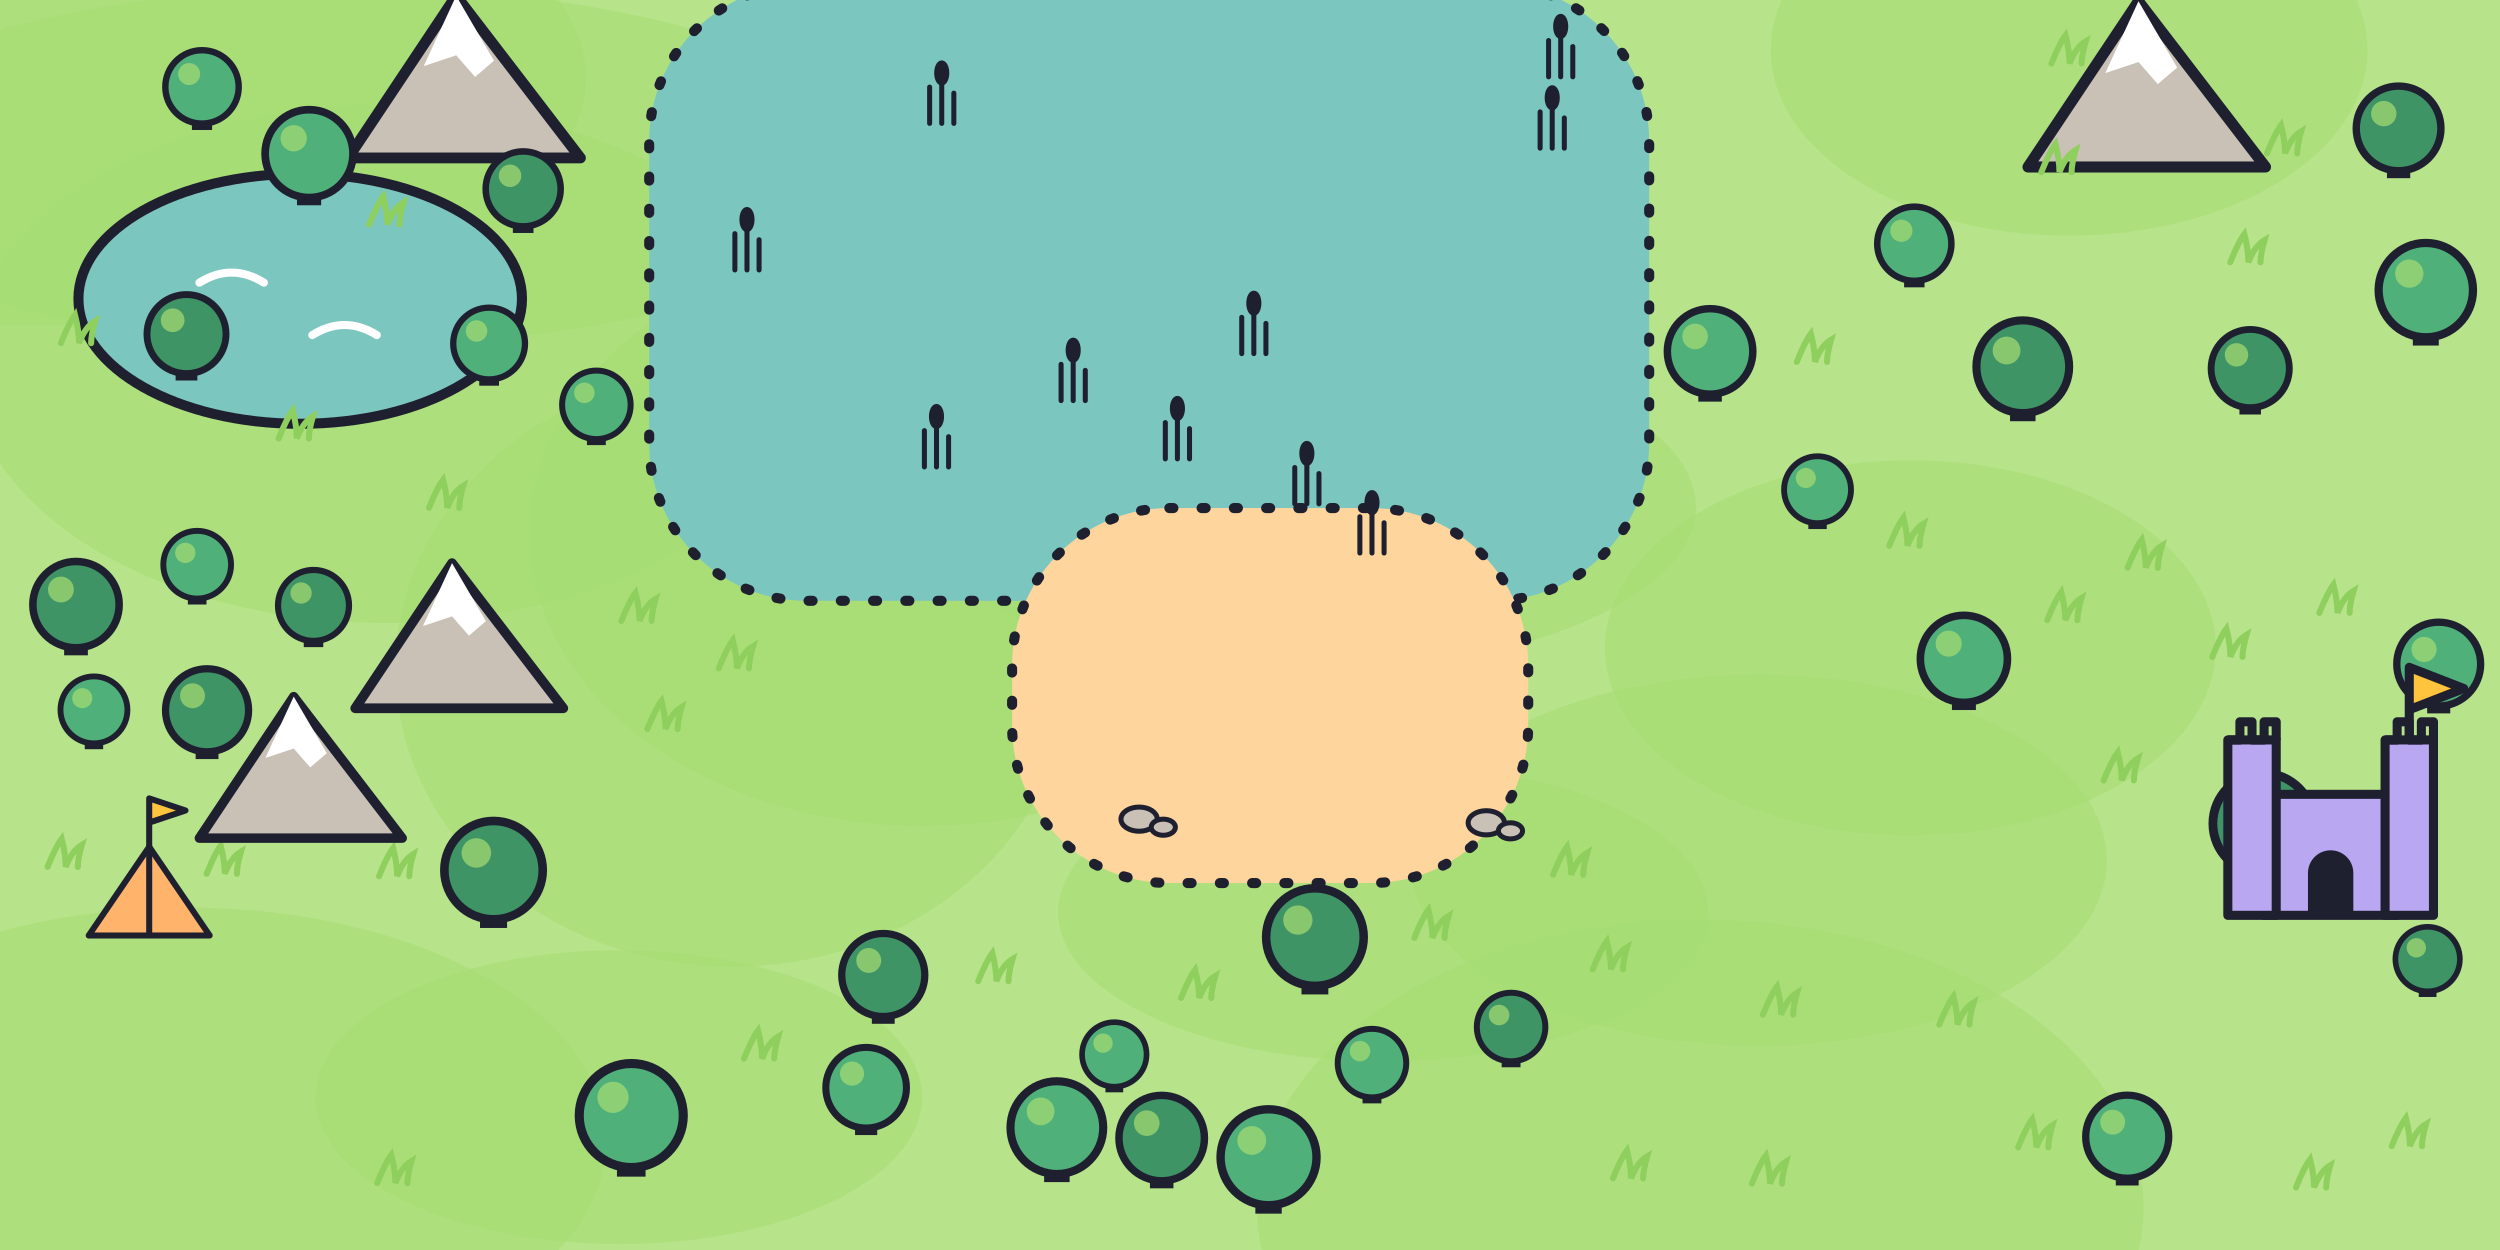
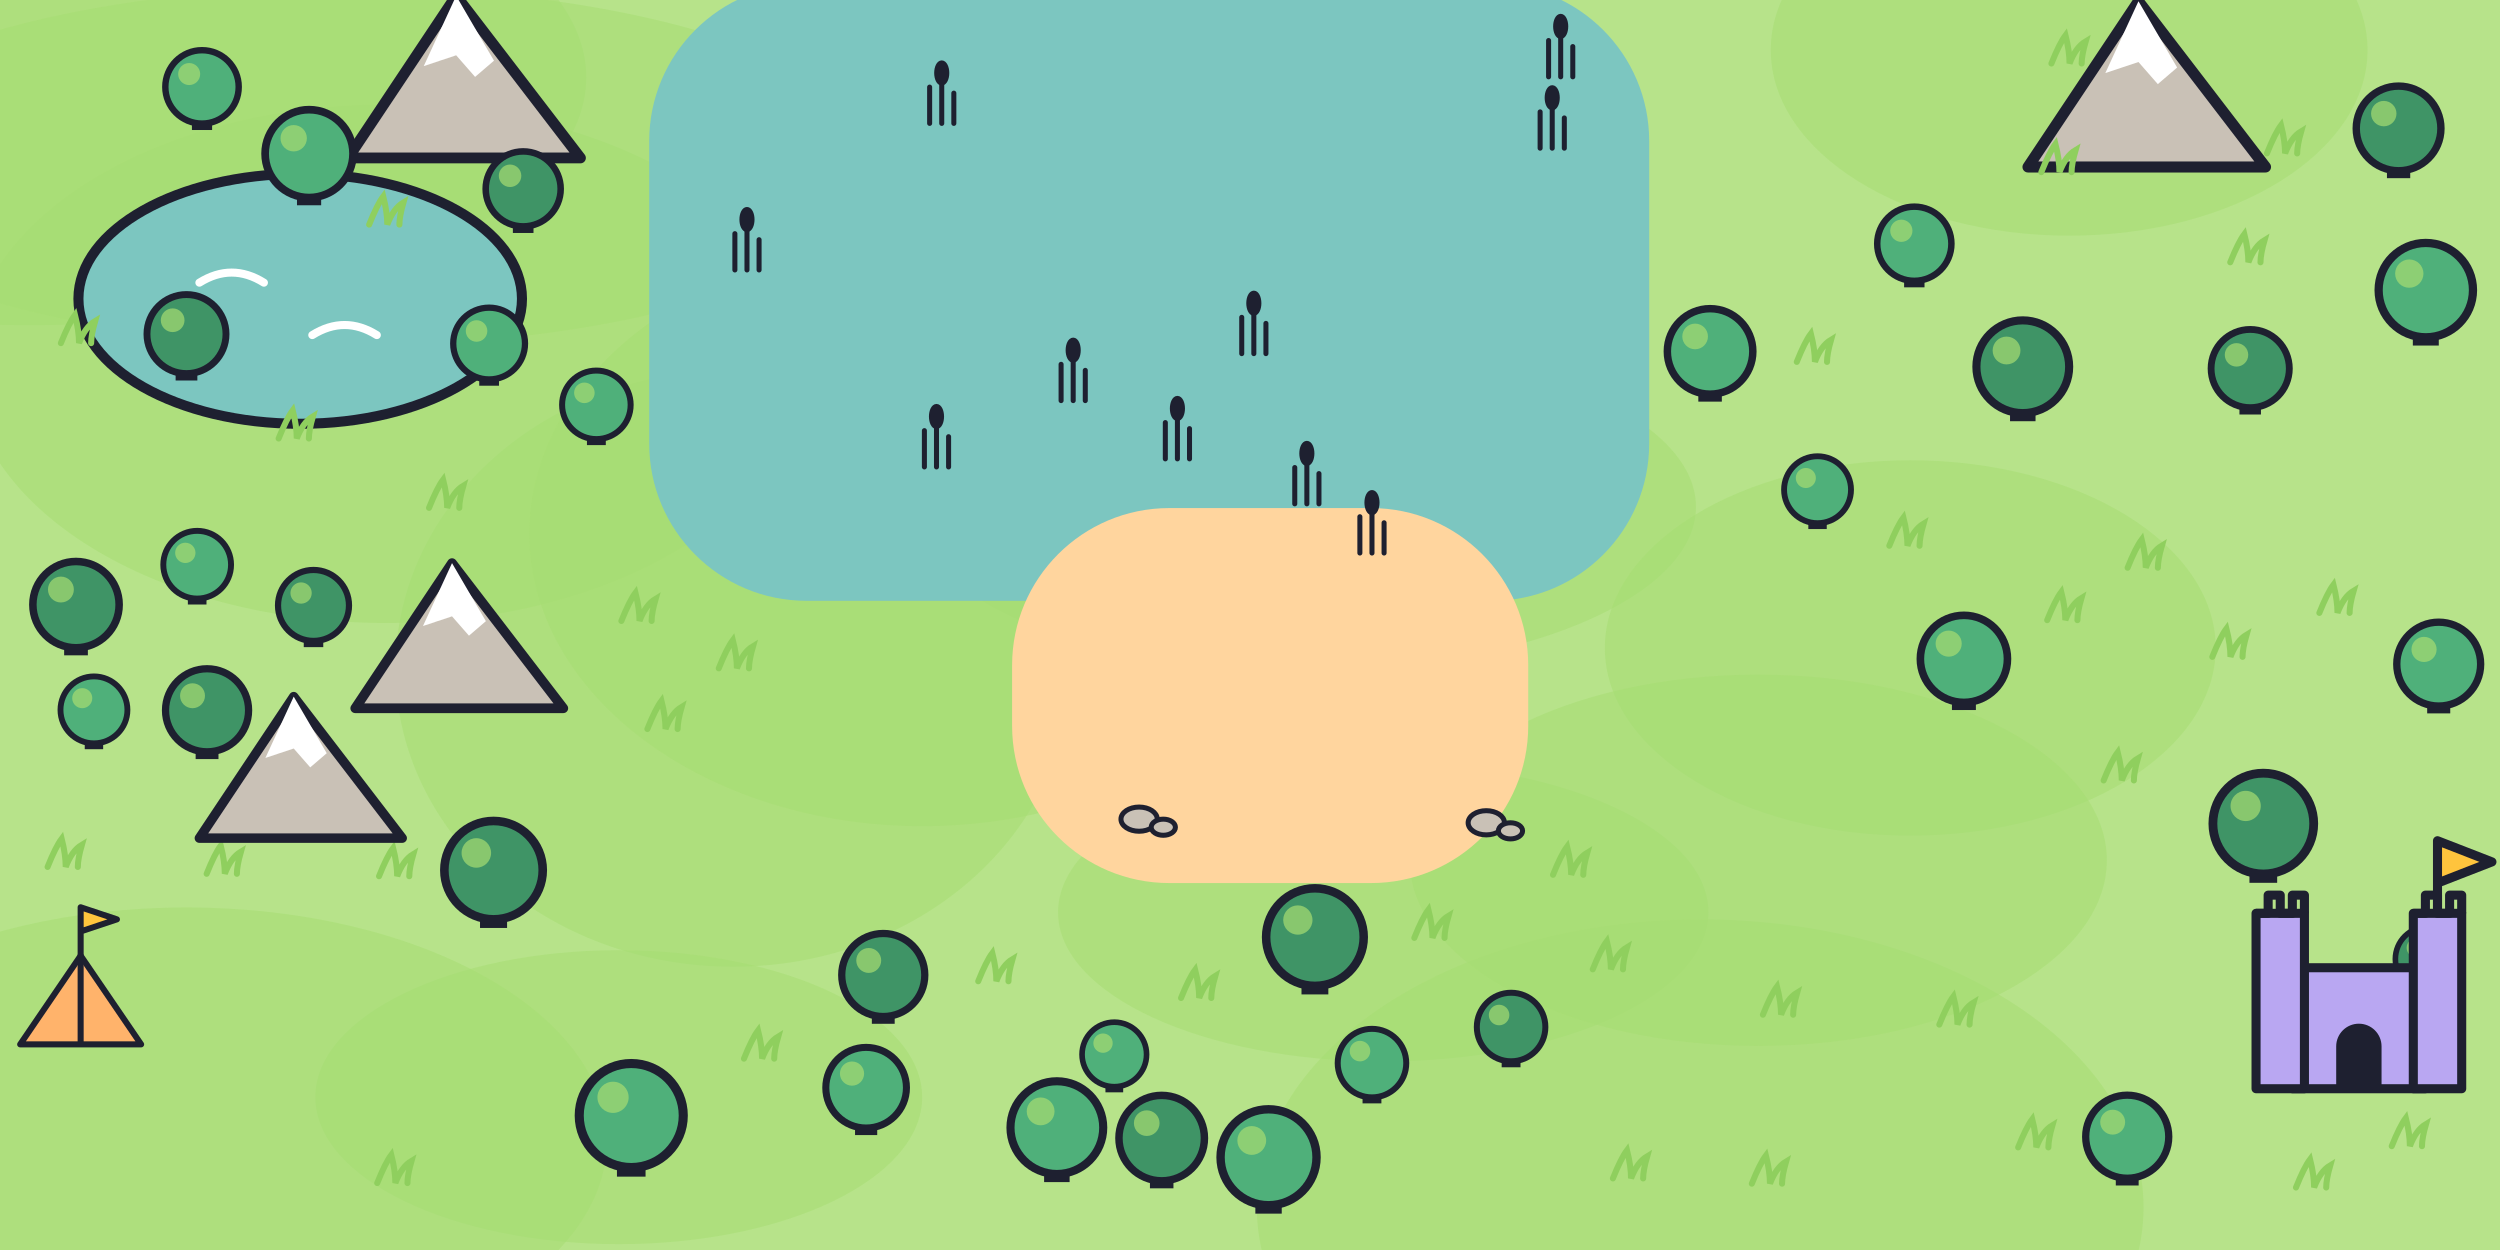
<svg xmlns="http://www.w3.org/2000/svg" width="1240" height="620" viewBox="0 0 1240 620">
  <rect width="1240" height="620" fill="#b7e38a" />
  <ellipse cx="14.5" cy="38.4" rx="276.3" ry="122.9" fill="#a6dd72" opacity="0.55" />
  <ellipse cx="646.6" cy="251.4" rx="194.6" ry="81.6" fill="#a6dd72" opacity="0.55" />
  <ellipse cx="686.1" cy="452.5" rx="161.3" ry="74.0" fill="#a6dd72" opacity="0.55" />
  <ellipse cx="947.5" cy="321.4" rx="151.5" ry="93.1" fill="#a6dd72" opacity="0.55" />
  <ellipse cx="363.6" cy="331.5" rx="167.4" ry="148.0" fill="#a6dd72" opacity="0.55" />
  <ellipse cx="306.9" cy="544.2" rx="150.5" ry="72.9" fill="#a6dd72" opacity="0.55" />
  <ellipse cx="191.8" cy="180.4" rx="207.7" ry="128.6" fill="#a6dd72" opacity="0.55" />
  <ellipse cx="92.4" cy="566.0" rx="208.6" ry="115.9" fill="#a6dd72" opacity="0.55" />
  <ellipse cx="843.3" cy="598.9" rx="219.9" ry="142.9" fill="#a6dd72" opacity="0.55" />
  <ellipse cx="1026.3" cy="24.8" rx="148.0" ry="92.1" fill="#a6dd72" opacity="0.55" />
  <ellipse cx="527.4" cy="12.5" rx="134.1" ry="129.1" fill="#a6dd72" opacity="0.55" />
  <ellipse cx="457.5" cy="264.6" rx="195.0" ry="145.2" fill="#a6dd72" opacity="0.55" />
  <ellipse cx="872.1" cy="426.7" rx="172.9" ry="92.1" fill="#a6dd72" opacity="0.55" />
  <ellipse cx="172.1" cy="82.6" rx="266.1" ry="89.0" fill="#a6dd72" opacity="0.55" />
-   <rect x="322" y="-8" width="496" height="306" rx="78" fill="#7cc6c0" stroke="#1e2030" stroke-width="5" stroke-dasharray="2 14" stroke-linecap="round" />
-   <rect x="502" y="252" width="256" height="186" rx="78" fill="#ffd59e" stroke="#1e2030" stroke-width="5" stroke-dasharray="2 14" stroke-linecap="round" />
+   <rect x="322" y="-8" width="496" height="306" rx="78" fill="#7cc6c0" />
+   <rect x="502" y="252" width="256" height="186" rx="78" fill="#ffd59e" />
  <ellipse cx="148.9" cy="148.2" rx="110" ry="62" fill="#7cc6c0" stroke="#1e2030" stroke-width="5" />
  <path d="M98.9 140.2 q16 -10 32 0 M154.9 166.2 q16 -10 32 0" fill="none" stroke="#ffffff" stroke-width="4" stroke-linecap="round" />
  <g transform="translate(774.1 38.1)" stroke="#1e2030" stroke-width="2.5" stroke-linecap="round" fill="none">
    <path d="M-6 0 V-18 M0 0 V-24 M6 0 V-15" />
    <ellipse cx="0" cy="-25" rx="2.5" ry="5" fill="#1e2030" />
  </g>
  <path d="M868.9 587.1 q4 -10 7 -14 q2 8 2 14 q3 -8 8 -11 q-2 7 -2 11" fill="none" stroke="#8fcf5e" stroke-width="3" stroke-linecap="round" />
  <path d="M790.0 480.8 q4 -10 7 -14 q2 8 2 14 q3 -8 8 -11 q-2 7 -2 11" fill="none" stroke="#8fcf5e" stroke-width="3" stroke-linecap="round" />
  <path d="M187.1 586.8 q4 -10 7 -14 q2 8 2 14 q3 -8 8 -11 q-2 7 -2 11" fill="none" stroke="#8fcf5e" stroke-width="3" stroke-linecap="round" />
  <path d="M212.8 251.9 q4 -10 7 -14 q2 8 2 14 q3 -8 8 -11 q-2 7 -2 11" fill="none" stroke="#8fcf5e" stroke-width="3" stroke-linecap="round" />
  <path d="M800.0 584.5 q4 -10 7 -14 q2 8 2 14 q3 -8 8 -11 q-2 7 -2 11" fill="none" stroke="#8fcf5e" stroke-width="3" stroke-linecap="round" />
  <path d="M1150.4 304.0 q4 -10 7 -14 q2 8 2 14 q3 -8 8 -11 q-2 7 -2 11" fill="none" stroke="#8fcf5e" stroke-width="3" stroke-linecap="round" />
  <path d="M961.9 508.2 q4 -10 7 -14 q2 8 2 14 q3 -8 8 -11 q-2 7 -2 11" fill="none" stroke="#8fcf5e" stroke-width="3" stroke-linecap="round" />
  <g transform="translate(242.6 170.4) scale(0.89)">
    <rect x="-4" y="6" width="8" height="16" fill="#7a5230" stroke="#1e2030" stroke-width="3" />
    <circle r="20" fill="#4fb07a" stroke="#1e2030" stroke-width="3.5" />
    <circle cx="-7" cy="-7" r="6" fill="#a6dd72" opacity="0.7" />
  </g>
  <g transform="translate(234.3 43.5) scale(1.34)">
    <path d="M-46 26 L-6 -34 L40 26 Z" fill="#c9c1b6" stroke="#1e2030" stroke-width="4" stroke-linejoin="round" />
    <path d="M-18 -8 L-6 -34 L8 -10 L1 -4 L-6 -12 Z" fill="#ffffff" />
  </g>
  <g transform="translate(1189.7 63.7) scale(1.05)">
    <rect x="-4" y="6" width="8" height="16" fill="#7a5230" stroke="#1e2030" stroke-width="3" />
    <circle r="20" fill="#3f9466" stroke="#1e2030" stroke-width="3.5" />
    <circle cx="-7" cy="-7" r="6" fill="#a6dd72" opacity="0.7" />
  </g>
  <g transform="translate(464.5 231.6)" stroke="#1e2030" stroke-width="2.5" stroke-linecap="round" fill="none">
    <path d="M-6 0 V-18 M0 0 V-24 M6 0 V-15" />
    <ellipse cx="0" cy="-25" rx="2.5" ry="5" fill="#1e2030" />
  </g>
  <g transform="translate(974.1 326.8) scale(1.08)">
    <rect x="-4" y="6" width="8" height="16" fill="#7a5230" stroke="#1e2030" stroke-width="3" />
    <circle r="20" fill="#4fb07a" stroke="#1e2030" stroke-width="3.5" />
    <circle cx="-7" cy="-7" r="6" fill="#a6dd72" opacity="0.7" />
  </g>
  <g transform="translate(652.2 464.8) scale(1.21)">
    <rect x="-4" y="6" width="8" height="16" fill="#7a5230" stroke="#1e2030" stroke-width="3" />
    <circle r="20" fill="#3f9466" stroke="#1e2030" stroke-width="3.5" />
    <circle cx="-7" cy="-7" r="6" fill="#a6dd72" opacity="0.7" />
  </g>
  <path d="M937.1 270.7 q4 -10 7 -14 q2 8 2 14 q3 -8 8 -11 q-2 7 -2 11" fill="none" stroke="#8fcf5e" stroke-width="3" stroke-linecap="round" />
  <path d="M585.8 495.0 q4 -10 7 -14 q2 8 2 14 q3 -8 8 -11 q-2 7 -2 11" fill="none" stroke="#8fcf5e" stroke-width="3" stroke-linecap="round" />
  <g transform="translate(680.5 274.3)" stroke="#1e2030" stroke-width="2.5" stroke-linecap="round" fill="none">
    <path d="M-6 0 V-18 M0 0 V-24 M6 0 V-15" />
    <ellipse cx="0" cy="-25" rx="2.5" ry="5" fill="#1e2030" />
  </g>
  <path d="M369.0 525.1 q4 -10 7 -14 q2 8 2 14 q3 -8 8 -11 q-2 7 -2 11" fill="none" stroke="#8fcf5e" stroke-width="3" stroke-linecap="round" />
  <path d="M1015.4 307.6 q4 -10 7 -14 q2 8 2 14 q3 -8 8 -11 q-2 7 -2 11" fill="none" stroke="#8fcf5e" stroke-width="3" stroke-linecap="round" />
  <g transform="translate(749.5 509.4) scale(0.85)">
    <rect x="-4" y="6" width="8" height="16" fill="#7a5230" stroke="#1e2030" stroke-width="3" />
    <circle r="20" fill="#3f9466" stroke="#1e2030" stroke-width="3.5" />
    <circle cx="-7" cy="-7" r="6" fill="#a6dd72" opacity="0.7" />
  </g>
  <path d="M102.5 433.4 q4 -10 7 -14 q2 8 2 14 q3 -8 8 -11 q-2 7 -2 11" fill="none" stroke="#8fcf5e" stroke-width="3" stroke-linecap="round" />
  <path d="M1001.0 569.1 q4 -10 7 -14 q2 8 2 14 q3 -8 8 -11 q-2 7 -2 11" fill="none" stroke="#8fcf5e" stroke-width="3" stroke-linecap="round" />
  <path d="M356.5 331.5 q4 -10 7 -14 q2 8 2 14 q3 -8 8 -11 q-2 7 -2 11" fill="none" stroke="#8fcf5e" stroke-width="3" stroke-linecap="round" />
  <path d="M188.0 434.6 q4 -10 7 -14 q2 8 2 14 q3 -8 8 -11 q-2 7 -2 11" fill="none" stroke="#8fcf5e" stroke-width="3" stroke-linecap="round" />
  <g transform="translate(680.5 527.3) scale(0.85)">
    <rect x="-4" y="6" width="8" height="16" fill="#7a5230" stroke="#1e2030" stroke-width="3" />
    <circle r="20" fill="#4fb07a" stroke="#1e2030" stroke-width="3.5" />
    <circle cx="-7" cy="-7" r="6" fill="#a6dd72" opacity="0.7" />
  </g>
  <g transform="translate(648.2 249.9)" stroke="#1e2030" stroke-width="2.5" stroke-linecap="round" fill="none">
    <path d="M-6 0 V-18 M0 0 V-24 M6 0 V-15" />
    <ellipse cx="0" cy="-25" rx="2.5" ry="5" fill="#1e2030" />
  </g>
  <g transform="translate(1122.6 408.5) scale(1.25)">
    <rect x="-4" y="6" width="8" height="16" fill="#7a5230" stroke="#1e2030" stroke-width="3" />
    <circle r="20" fill="#3f9466" stroke="#1e2030" stroke-width="3.5" />
    <circle cx="-7" cy="-7" r="6" fill="#a6dd72" opacity="0.7" />
  </g>
  <path d="M1017.5 31.5 q4 -10 7 -14 q2 8 2 14 q3 -8 8 -11 q-2 7 -2 11" fill="none" stroke="#8fcf5e" stroke-width="3" stroke-linecap="round" />
  <g transform="translate(153.3 76.2) scale(1.09)">
    <rect x="-4" y="6" width="8" height="16" fill="#7a5230" stroke="#1e2030" stroke-width="3" />
    <circle r="20" fill="#4fb07a" stroke="#1e2030" stroke-width="3.5" />
    <circle cx="-7" cy="-7" r="6" fill="#a6dd72" opacity="0.7" />
  </g>
  <g transform="translate(97.8 280.1) scale(0.84)">
    <rect x="-4" y="6" width="8" height="16" fill="#7a5230" stroke="#1e2030" stroke-width="3" />
    <circle r="20" fill="#4fb07a" stroke="#1e2030" stroke-width="3.5" />
    <circle cx="-7" cy="-7" r="6" fill="#a6dd72" opacity="0.7" />
  </g>
  <g transform="translate(155.5 300.3) scale(0.88)">
    <rect x="-4" y="6" width="8" height="16" fill="#7a5230" stroke="#1e2030" stroke-width="3" />
    <circle r="20" fill="#3f9466" stroke="#1e2030" stroke-width="3.5" />
    <circle cx="-7" cy="-7" r="6" fill="#a6dd72" opacity="0.7" />
  </g>
  <g transform="translate(244.8 431.6) scale(1.22)">
    <rect x="-4" y="6" width="8" height="16" fill="#7a5230" stroke="#1e2030" stroke-width="3" />
    <circle r="20" fill="#3f9466" stroke="#1e2030" stroke-width="3.5" />
    <circle cx="-7" cy="-7" r="6" fill="#a6dd72" opacity="0.7" />
  </g>
  <g transform="translate(848.2 174.3) scale(1.06)">
    <rect x="-4" y="6" width="8" height="16" fill="#7a5230" stroke="#1e2030" stroke-width="3" />
    <circle r="20" fill="#4fb07a" stroke="#1e2030" stroke-width="3.5" />
    <circle cx="-7" cy="-7" r="6" fill="#a6dd72" opacity="0.7" />
  </g>
  <g transform="translate(949.5 120.9) scale(0.92)">
    <rect x="-4" y="6" width="8" height="16" fill="#7a5230" stroke="#1e2030" stroke-width="3" />
    <circle r="20" fill="#4fb07a" stroke="#1e2030" stroke-width="3.5" />
    <circle cx="-7" cy="-7" r="6" fill="#a6dd72" opacity="0.7" />
  </g>
  <g transform="translate(1068.9 47.2) scale(1.37)">
    <path d="M-46 26 L-6 -34 L40 26 Z" fill="#c9c1b6" stroke="#1e2030" stroke-width="4" stroke-linejoin="round" />
    <path d="M-18 -8 L-6 -34 L8 -10 L1 -4 L-6 -12 Z" fill="#ffffff" />
  </g>
  <g transform="translate(231.4 320.1) scale(1.20)">
    <path d="M-46 26 L-6 -34 L40 26 Z" fill="#c9c1b6" stroke="#1e2030" stroke-width="4" stroke-linejoin="round" />
    <path d="M-18 -8 L-6 -34 L8 -10 L1 -4 L-6 -12 Z" fill="#ffffff" />
  </g>
  <path d="M874.4 503.3 q4 -10 7 -14 q2 8 2 14 q3 -8 8 -11 q-2 7 -2 11" fill="none" stroke="#8fcf5e" stroke-width="3" stroke-linecap="round" />
  <g transform="translate(467.1 61.2)" stroke="#1e2030" stroke-width="2.5" stroke-linecap="round" fill="none">
    <path d="M-6 0 V-18 M0 0 V-24 M6 0 V-15" />
    <ellipse cx="0" cy="-25" rx="2.5" ry="5" fill="#1e2030" />
  </g>
  <g transform="translate(1116.1 182.8) scale(0.97)">
    <rect x="-4" y="6" width="8" height="16" fill="#7a5230" stroke="#1e2030" stroke-width="3" />
    <circle r="20" fill="#3f9466" stroke="#1e2030" stroke-width="3.5" />
    <circle cx="-7" cy="-7" r="6" fill="#a6dd72" opacity="0.7" />
  </g>
  <path d="M1043.4 387.1 q4 -10 7 -14 q2 8 2 14 q3 -8 8 -11 q-2 7 -2 11" fill="none" stroke="#8fcf5e" stroke-width="3" stroke-linecap="round" />
  <path d="M308.2 308.0 q4 -10 7 -14 q2 8 2 14 q3 -8 8 -11 q-2 7 -2 11" fill="none" stroke="#8fcf5e" stroke-width="3" stroke-linecap="round" />
  <path d="M485.2 486.7 q4 -10 7 -14 q2 8 2 14 q3 -8 8 -11 q-2 7 -2 11" fill="none" stroke="#8fcf5e" stroke-width="3" stroke-linecap="round" />
  <g transform="translate(769.9 73.5)" stroke="#1e2030" stroke-width="2.5" stroke-linecap="round" fill="none">
    <path d="M-6 0 V-18 M0 0 V-24 M6 0 V-15" />
    <ellipse cx="0" cy="-25" rx="2.5" ry="5" fill="#1e2030" />
  </g>
  <g transform="translate(524.2 559.3) scale(1.15)">
    <rect x="-4" y="6" width="8" height="16" fill="#7a5230" stroke="#1e2030" stroke-width="3" />
    <circle r="20" fill="#4fb07a" stroke="#1e2030" stroke-width="3.5" />
    <circle cx="-7" cy="-7" r="6" fill="#a6dd72" opacity="0.7" />
  </g>
  <g transform="translate(1209.6 329.4) scale(1.04)">
    <rect x="-4" y="6" width="8" height="16" fill="#7a5230" stroke="#1e2030" stroke-width="3" />
    <circle r="20" fill="#4fb07a" stroke="#1e2030" stroke-width="3.5" />
    <circle cx="-7" cy="-7" r="6" fill="#a6dd72" opacity="0.7" />
  </g>
  <g transform="translate(37.7 299.9) scale(1.07)">
    <rect x="-4" y="6" width="8" height="16" fill="#7a5230" stroke="#1e2030" stroke-width="3" />
    <circle r="20" fill="#3f9466" stroke="#1e2030" stroke-width="3.5" />
    <circle cx="-7" cy="-7" r="6" fill="#a6dd72" opacity="0.7" />
  </g>
  <g transform="translate(152.7 385.3) scale(1.17)">
    <path d="M-46 26 L-6 -34 L40 26 Z" fill="#c9c1b6" stroke="#1e2030" stroke-width="4" stroke-linejoin="round" />
    <path d="M-18 -8 L-6 -34 L8 -10 L1 -4 L-6 -12 Z" fill="#ffffff" />
  </g>
  <g transform="translate(565.0 406.3)" stroke="#1e2030" stroke-width="2.5">
    <ellipse rx="9" ry="6" fill="#c9c1b6" />
    <ellipse cx="12" cy="4" rx="6" ry="4" fill="#c9c1b6" />
  </g>
  <path d="M701.5 465.2 q4 -10 7 -14 q2 8 2 14 q3 -8 8 -11 q-2 7 -2 11" fill="none" stroke="#8fcf5e" stroke-width="3" stroke-linecap="round" />
  <g transform="translate(737.2 408.1)" stroke="#1e2030" stroke-width="2.5">
    <ellipse rx="9" ry="6" fill="#c9c1b6" />
    <ellipse cx="12" cy="4" rx="6" ry="4" fill="#c9c1b6" />
  </g>
  <g transform="translate(1203.2 143.9) scale(1.17)">
    <rect x="-4" y="6" width="8" height="16" fill="#7a5230" stroke="#1e2030" stroke-width="3" />
    <circle r="20" fill="#4fb07a" stroke="#1e2030" stroke-width="3.5" />
    <circle cx="-7" cy="-7" r="6" fill="#a6dd72" opacity="0.7" />
  </g>
  <g transform="translate(1003.3 181.9) scale(1.15)">
    <rect x="-4" y="6" width="8" height="16" fill="#7a5230" stroke="#1e2030" stroke-width="3" />
    <circle r="20" fill="#3f9466" stroke="#1e2030" stroke-width="3.5" />
    <circle cx="-7" cy="-7" r="6" fill="#a6dd72" opacity="0.7" />
  </g>
  <path d="M23.6 430.0 q4 -10 7 -14 q2 8 2 14 q3 -8 8 -11 q-2 7 -2 11" fill="none" stroke="#8fcf5e" stroke-width="3" stroke-linecap="round" />
  <g transform="translate(629.2 574.0) scale(1.19)">
    <rect x="-4" y="6" width="8" height="16" fill="#7a5230" stroke="#1e2030" stroke-width="3" />
    <circle r="20" fill="#4fb07a" stroke="#1e2030" stroke-width="3.5" />
    <circle cx="-7" cy="-7" r="6" fill="#a6dd72" opacity="0.7" />
  </g>
  <g transform="translate(901.5 242.9) scale(0.83)">
    <rect x="-4" y="6" width="8" height="16" fill="#7a5230" stroke="#1e2030" stroke-width="3" />
    <circle r="20" fill="#4fb07a" stroke="#1e2030" stroke-width="3.5" />
    <circle cx="-7" cy="-7" r="6" fill="#a6dd72" opacity="0.7" />
  </g>
  <path d="M138.2 217.5 q4 -10 7 -14 q2 8 2 14 q3 -8 8 -11 q-2 7 -2 11" fill="none" stroke="#8fcf5e" stroke-width="3" stroke-linecap="round" />
  <g transform="translate(532.3 198.7)" stroke="#1e2030" stroke-width="2.5" stroke-linecap="round" fill="none">
    <path d="M-6 0 V-18 M0 0 V-24 M6 0 V-15" />
    <ellipse cx="0" cy="-25" rx="2.5" ry="5" fill="#1e2030" />
  </g>
  <path d="M1186.3 568.5 q4 -10 7 -14 q2 8 2 14 q3 -8 8 -11 q-2 7 -2 11" fill="none" stroke="#8fcf5e" stroke-width="3" stroke-linecap="round" />
  <g transform="translate(102.7 352.3) scale(1.03)">
    <rect x="-4" y="6" width="8" height="16" fill="#7a5230" stroke="#1e2030" stroke-width="3" />
    <circle r="20" fill="#3f9466" stroke="#1e2030" stroke-width="3.5" />
    <circle cx="-7" cy="-7" r="6" fill="#a6dd72" opacity="0.7" />
  </g>
  <g transform="translate(46.6 352.1) scale(0.83)">
    <rect x="-4" y="6" width="8" height="16" fill="#7a5230" stroke="#1e2030" stroke-width="3" />
    <circle r="20" fill="#4fb07a" stroke="#1e2030" stroke-width="3.5" />
    <circle cx="-7" cy="-7" r="6" fill="#a6dd72" opacity="0.7" />
  </g>
  <path d="M1097.3 325.8 q4 -10 7 -14 q2 8 2 14 q3 -8 8 -11 q-2 7 -2 11" fill="none" stroke="#8fcf5e" stroke-width="3" stroke-linecap="round" />
  <g transform="translate(429.6 539.5) scale(1.00)">
    <rect x="-4" y="6" width="8" height="16" fill="#7a5230" stroke="#1e2030" stroke-width="3" />
    <circle r="20" fill="#4fb07a" stroke="#1e2030" stroke-width="3.5" />
    <circle cx="-7" cy="-7" r="6" fill="#a6dd72" opacity="0.7" />
  </g>
  <path d="M770.3 433.9 q4 -10 7 -14 q2 8 2 14 q3 -8 8 -11 q-2 7 -2 11" fill="none" stroke="#8fcf5e" stroke-width="3" stroke-linecap="round" />
  <path d="M1106.2 130.1 q4 -10 7 -14 q2 8 2 14 q3 -8 8 -11 q-2 7 -2 11" fill="none" stroke="#8fcf5e" stroke-width="3" stroke-linecap="round" />
  <path d="M1012.5 85.4 q4 -10 7 -14 q2 8 2 14 q3 -8 8 -11 q-2 7 -2 11" fill="none" stroke="#8fcf5e" stroke-width="3" stroke-linecap="round" />
  <g transform="translate(438.1 483.6) scale(1.03)">
    <rect x="-4" y="6" width="8" height="16" fill="#7a5230" stroke="#1e2030" stroke-width="3" />
    <circle r="20" fill="#3f9466" stroke="#1e2030" stroke-width="3.5" />
    <circle cx="-7" cy="-7" r="6" fill="#a6dd72" opacity="0.7" />
  </g>
  <g transform="translate(295.8 200.8) scale(0.85)">
    <rect x="-4" y="6" width="8" height="16" fill="#7a5230" stroke="#1e2030" stroke-width="3" />
    <circle r="20" fill="#4fb07a" stroke="#1e2030" stroke-width="3.5" />
    <circle cx="-7" cy="-7" r="6" fill="#a6dd72" opacity="0.7" />
  </g>
  <g transform="translate(584.0 227.6)" stroke="#1e2030" stroke-width="2.5" stroke-linecap="round" fill="none">
    <path d="M-6 0 V-18 M0 0 V-24 M6 0 V-15" />
    <ellipse cx="0" cy="-25" rx="2.5" ry="5" fill="#1e2030" />
  </g>
  <path d="M1124.4 76.1 q4 -10 7 -14 q2 8 2 14 q3 -8 8 -11 q-2 7 -2 11" fill="none" stroke="#8fcf5e" stroke-width="3" stroke-linecap="round" />
  <g transform="translate(92.5 165.7) scale(0.98)">
    <rect x="-4" y="6" width="8" height="16" fill="#7a5230" stroke="#1e2030" stroke-width="3" />
    <circle r="20" fill="#3f9466" stroke="#1e2030" stroke-width="3.5" />
    <circle cx="-7" cy="-7" r="6" fill="#a6dd72" opacity="0.7" />
  </g>
  <g transform="translate(370.5 133.9)" stroke="#1e2030" stroke-width="2.5" stroke-linecap="round" fill="none">
    <path d="M-6 0 V-18 M0 0 V-24 M6 0 V-15" />
    <ellipse cx="0" cy="-25" rx="2.5" ry="5" fill="#1e2030" />
  </g>
  <g transform="translate(259.5 93.7) scale(0.93)">
    <rect x="-4" y="6" width="8" height="16" fill="#7a5230" stroke="#1e2030" stroke-width="3" />
    <circle r="20" fill="#3f9466" stroke="#1e2030" stroke-width="3.5" />
    <circle cx="-7" cy="-7" r="6" fill="#a6dd72" opacity="0.7" />
  </g>
  <path d="M1138.8 589.0 q4 -10 7 -14 q2 8 2 14 q3 -8 8 -11 q-2 7 -2 11" fill="none" stroke="#8fcf5e" stroke-width="3" stroke-linecap="round" />
  <path d="M1055.3 281.6 q4 -10 7 -14 q2 8 2 14 q3 -8 8 -11 q-2 7 -2 11" fill="none" stroke="#8fcf5e" stroke-width="3" stroke-linecap="round" />
  <g transform="translate(100.2 43.1) scale(0.91)">
    <rect x="-4" y="6" width="8" height="16" fill="#7a5230" stroke="#1e2030" stroke-width="3" />
    <circle r="20" fill="#4fb07a" stroke="#1e2030" stroke-width="3.5" />
    <circle cx="-7" cy="-7" r="6" fill="#a6dd72" opacity="0.7" />
  </g>
  <g transform="translate(313.1 553.3) scale(1.29)">
    <rect x="-4" y="6" width="8" height="16" fill="#7a5230" stroke="#1e2030" stroke-width="3" />
    <circle r="20" fill="#4fb07a" stroke="#1e2030" stroke-width="3.5" />
    <circle cx="-7" cy="-7" r="6" fill="#a6dd72" opacity="0.7" />
  </g>
  <path d="M321.1 361.6 q4 -10 7 -14 q2 8 2 14 q3 -8 8 -11 q-2 7 -2 11" fill="none" stroke="#8fcf5e" stroke-width="3" stroke-linecap="round" />
  <g transform="translate(1055.1 563.8) scale(1.03)">
    <rect x="-4" y="6" width="8" height="16" fill="#7a5230" stroke="#1e2030" stroke-width="3" />
    <circle r="20" fill="#4fb07a" stroke="#1e2030" stroke-width="3.5" />
    <circle cx="-7" cy="-7" r="6" fill="#a6dd72" opacity="0.7" />
  </g>
  <path d="M183.1 111.4 q4 -10 7 -14 q2 8 2 14 q3 -8 8 -11 q-2 7 -2 11" fill="none" stroke="#8fcf5e" stroke-width="3" stroke-linecap="round" />
  <g transform="translate(552.7 523.0) scale(0.80)">
    <rect x="-4" y="6" width="8" height="16" fill="#7a5230" stroke="#1e2030" stroke-width="3" />
    <circle r="20" fill="#4fb07a" stroke="#1e2030" stroke-width="3.5" />
    <circle cx="-7" cy="-7" r="6" fill="#a6dd72" opacity="0.7" />
  </g>
  <g transform="translate(576.2 564.5) scale(1.06)">
    <rect x="-4" y="6" width="8" height="16" fill="#7a5230" stroke="#1e2030" stroke-width="3" />
    <circle r="20" fill="#3f9466" stroke="#1e2030" stroke-width="3.5" />
    <circle cx="-7" cy="-7" r="6" fill="#a6dd72" opacity="0.7" />
  </g>
  <path d="M30.2 170.2 q4 -10 7 -14 q2 8 2 14 q3 -8 8 -11 q-2 7 -2 11" fill="none" stroke="#8fcf5e" stroke-width="3" stroke-linecap="round" />
  <path d="M891.2 179.5 q4 -10 7 -14 q2 8 2 14 q3 -8 8 -11 q-2 7 -2 11" fill="none" stroke="#8fcf5e" stroke-width="3" stroke-linecap="round" />
  <g transform="translate(1204.1 475.7) scale(0.80)">
    <rect x="-4" y="6" width="8" height="16" fill="#7a5230" stroke="#1e2030" stroke-width="3" />
    <circle r="20" fill="#3f9466" stroke="#1e2030" stroke-width="3.5" />
    <circle cx="-7" cy="-7" r="6" fill="#a6dd72" opacity="0.7" />
  </g>
  <g transform="translate(621.9 175.4)" stroke="#1e2030" stroke-width="2.5" stroke-linecap="round" fill="none">
    <path d="M-6 0 V-18 M0 0 V-24 M6 0 V-15" />
    <ellipse cx="0" cy="-25" rx="2.5" ry="5" fill="#1e2030" />
  </g>
-   <g transform="translate(74.0 446.0)" stroke="#1e2030" stroke-width="3" stroke-linejoin="round">
+   <g transform="translate(40.0 500.0)" stroke="#1e2030" stroke-width="3" stroke-linejoin="round">
    <path d="M-30 18 L0 -26 L30 18 Z" fill="#ffb36b" />
    <path d="M0 -26 L0 18" fill="none" />
    <path d="M0 -26 V-50 L18 -44 L0 -38" fill="#ffc43d" />
  </g>
-   <g transform="translate(1156.0 424.0) scale(1.5)" stroke="#1e2030" stroke-width="3" stroke-linejoin="round">
+   <g transform="translate(1170.0 510.0) scale(1.5)" stroke="#1e2030" stroke-width="3" stroke-linejoin="round">
    <rect x="-22" y="-20" width="44" height="40" fill="#b9a7f2" />
    <rect x="-34" y="-38" width="16" height="58" fill="#b9a7f2" />
    <rect x="18" y="-38" width="16" height="58" fill="#b9a7f2" />
    <path d="M-34 -38 h4 v-6 h4 v6 h4 v-6 h4 v6" fill="none" />
    <path d="M18 -38 h4 v-6 h4 v6 h4 v-6 h4 v6" fill="none" />
    <path d="M-6 20 v-14 a6 6 0 0 1 12 0 v14" fill="#1e2030" />
    <path d="M26 -38 V-62 L44 -55 L26 -48" fill="#ffc43d" />
  </g>
</svg>
